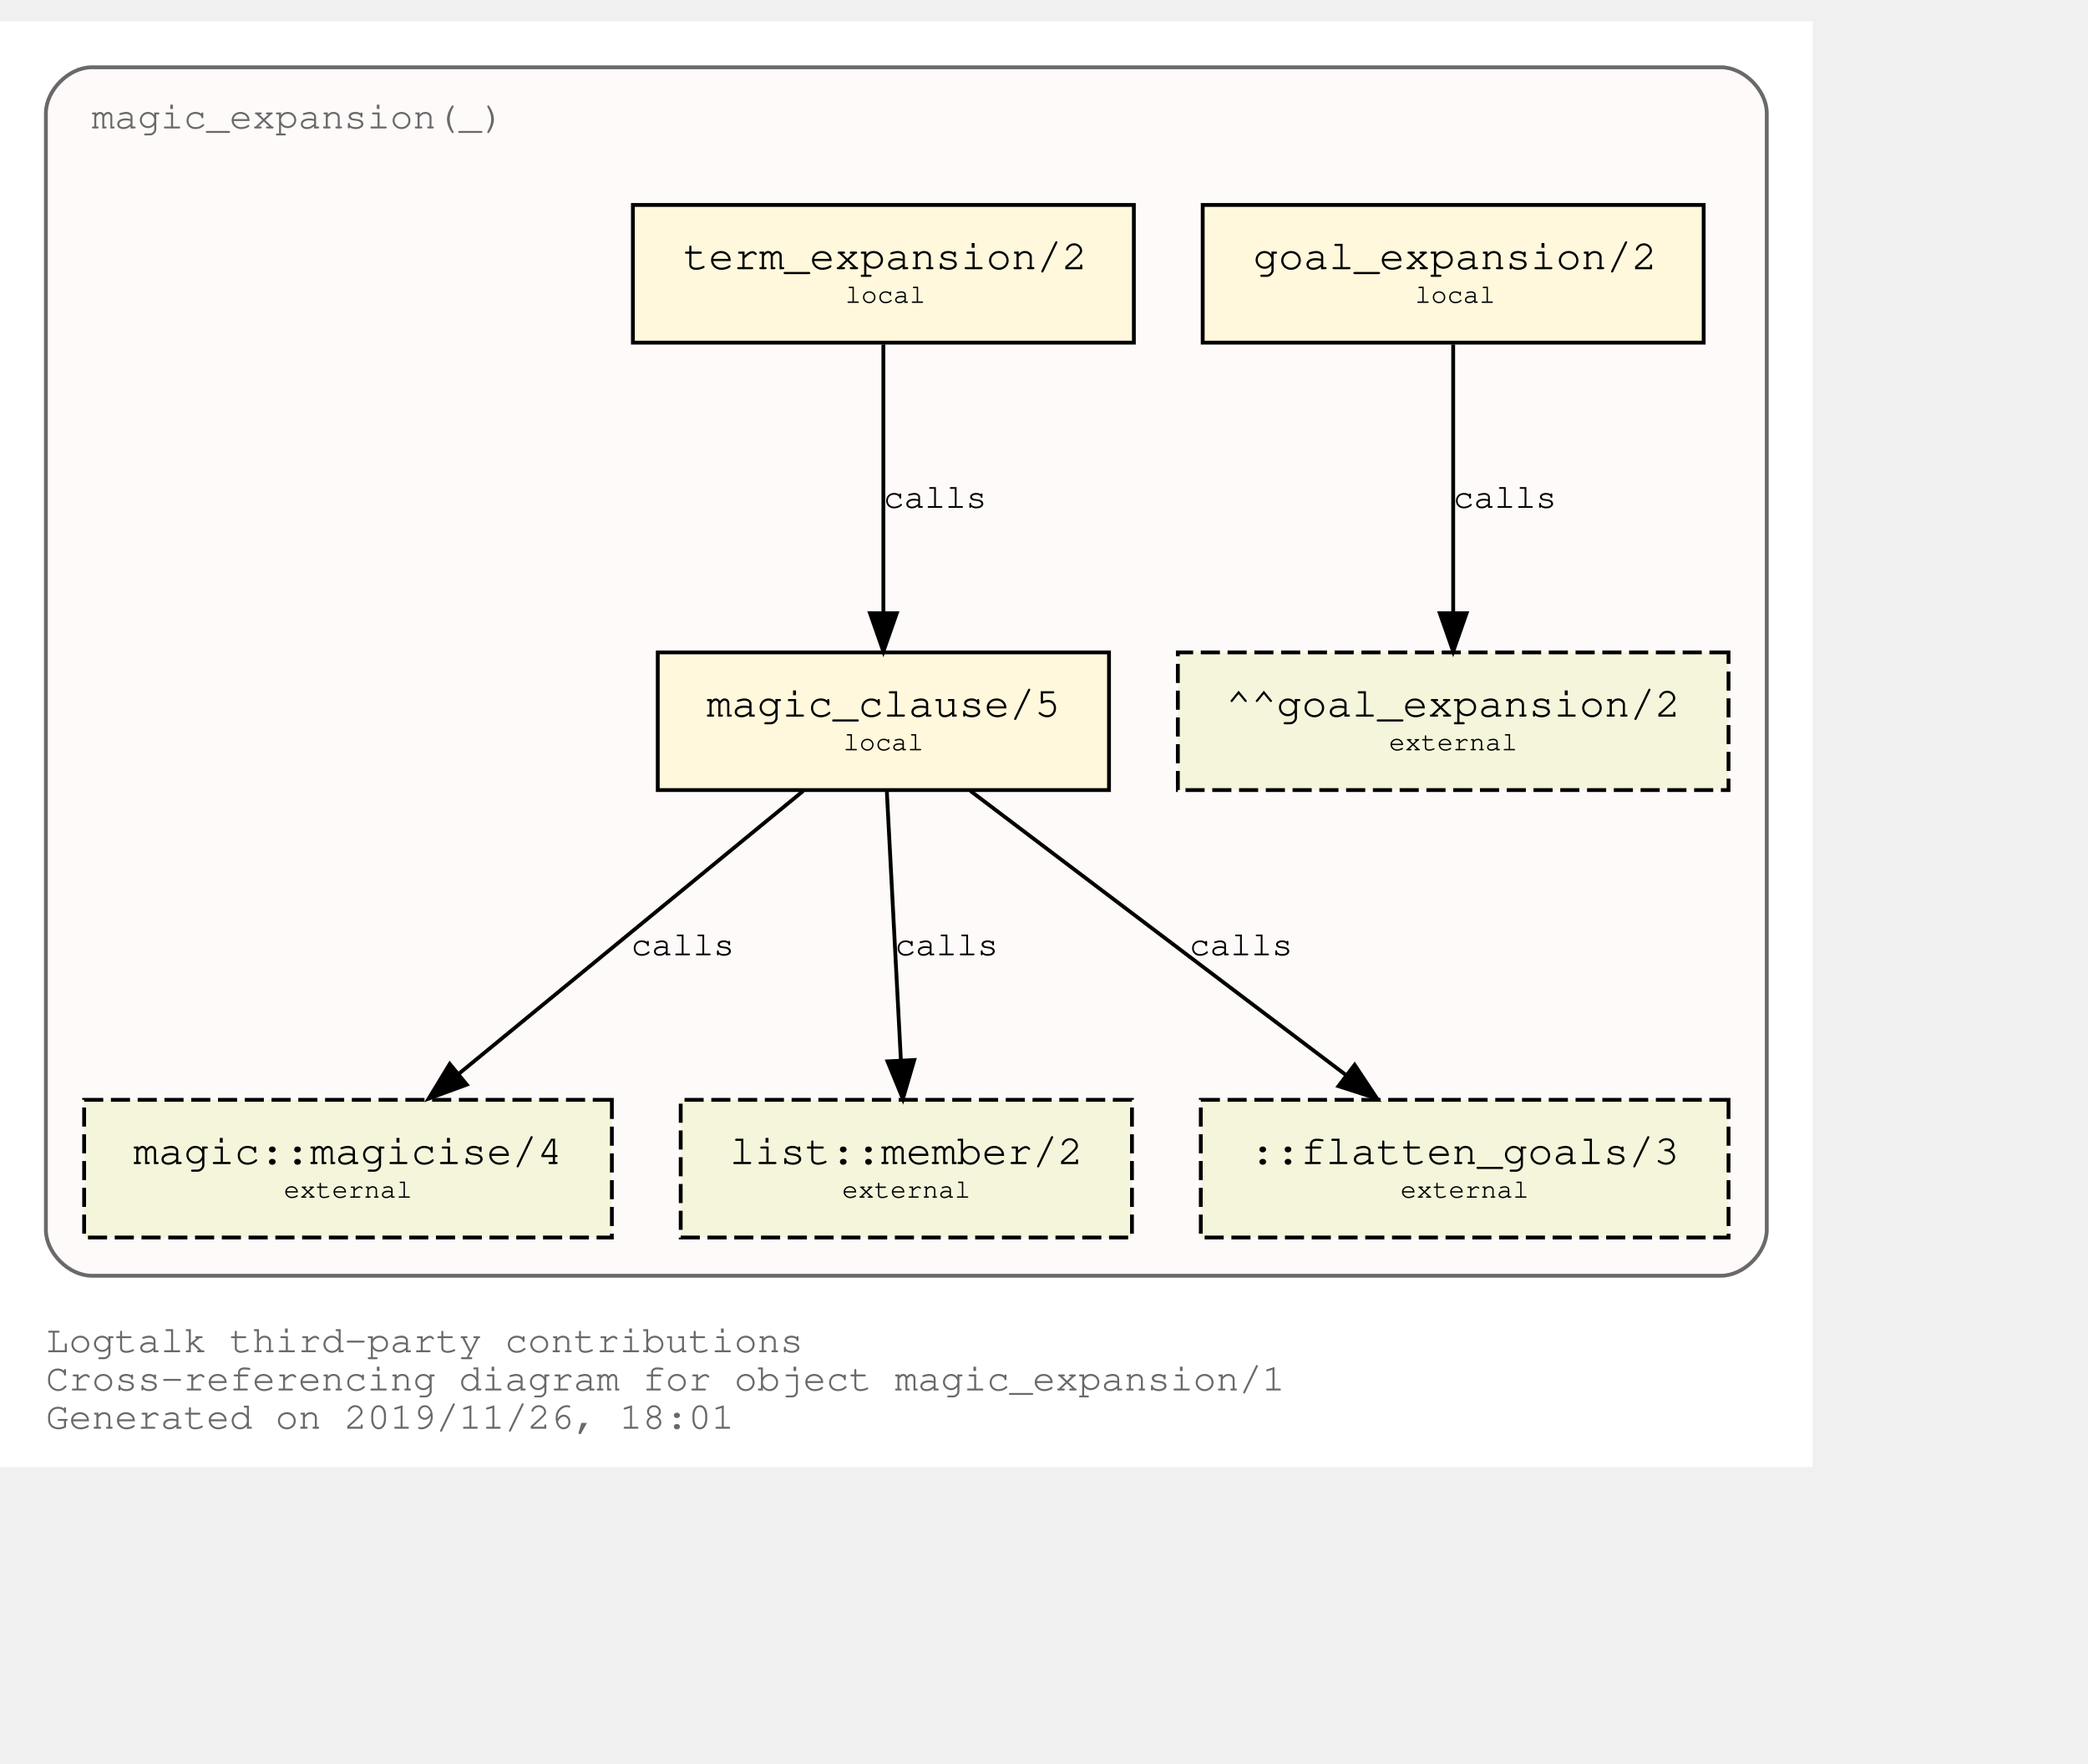
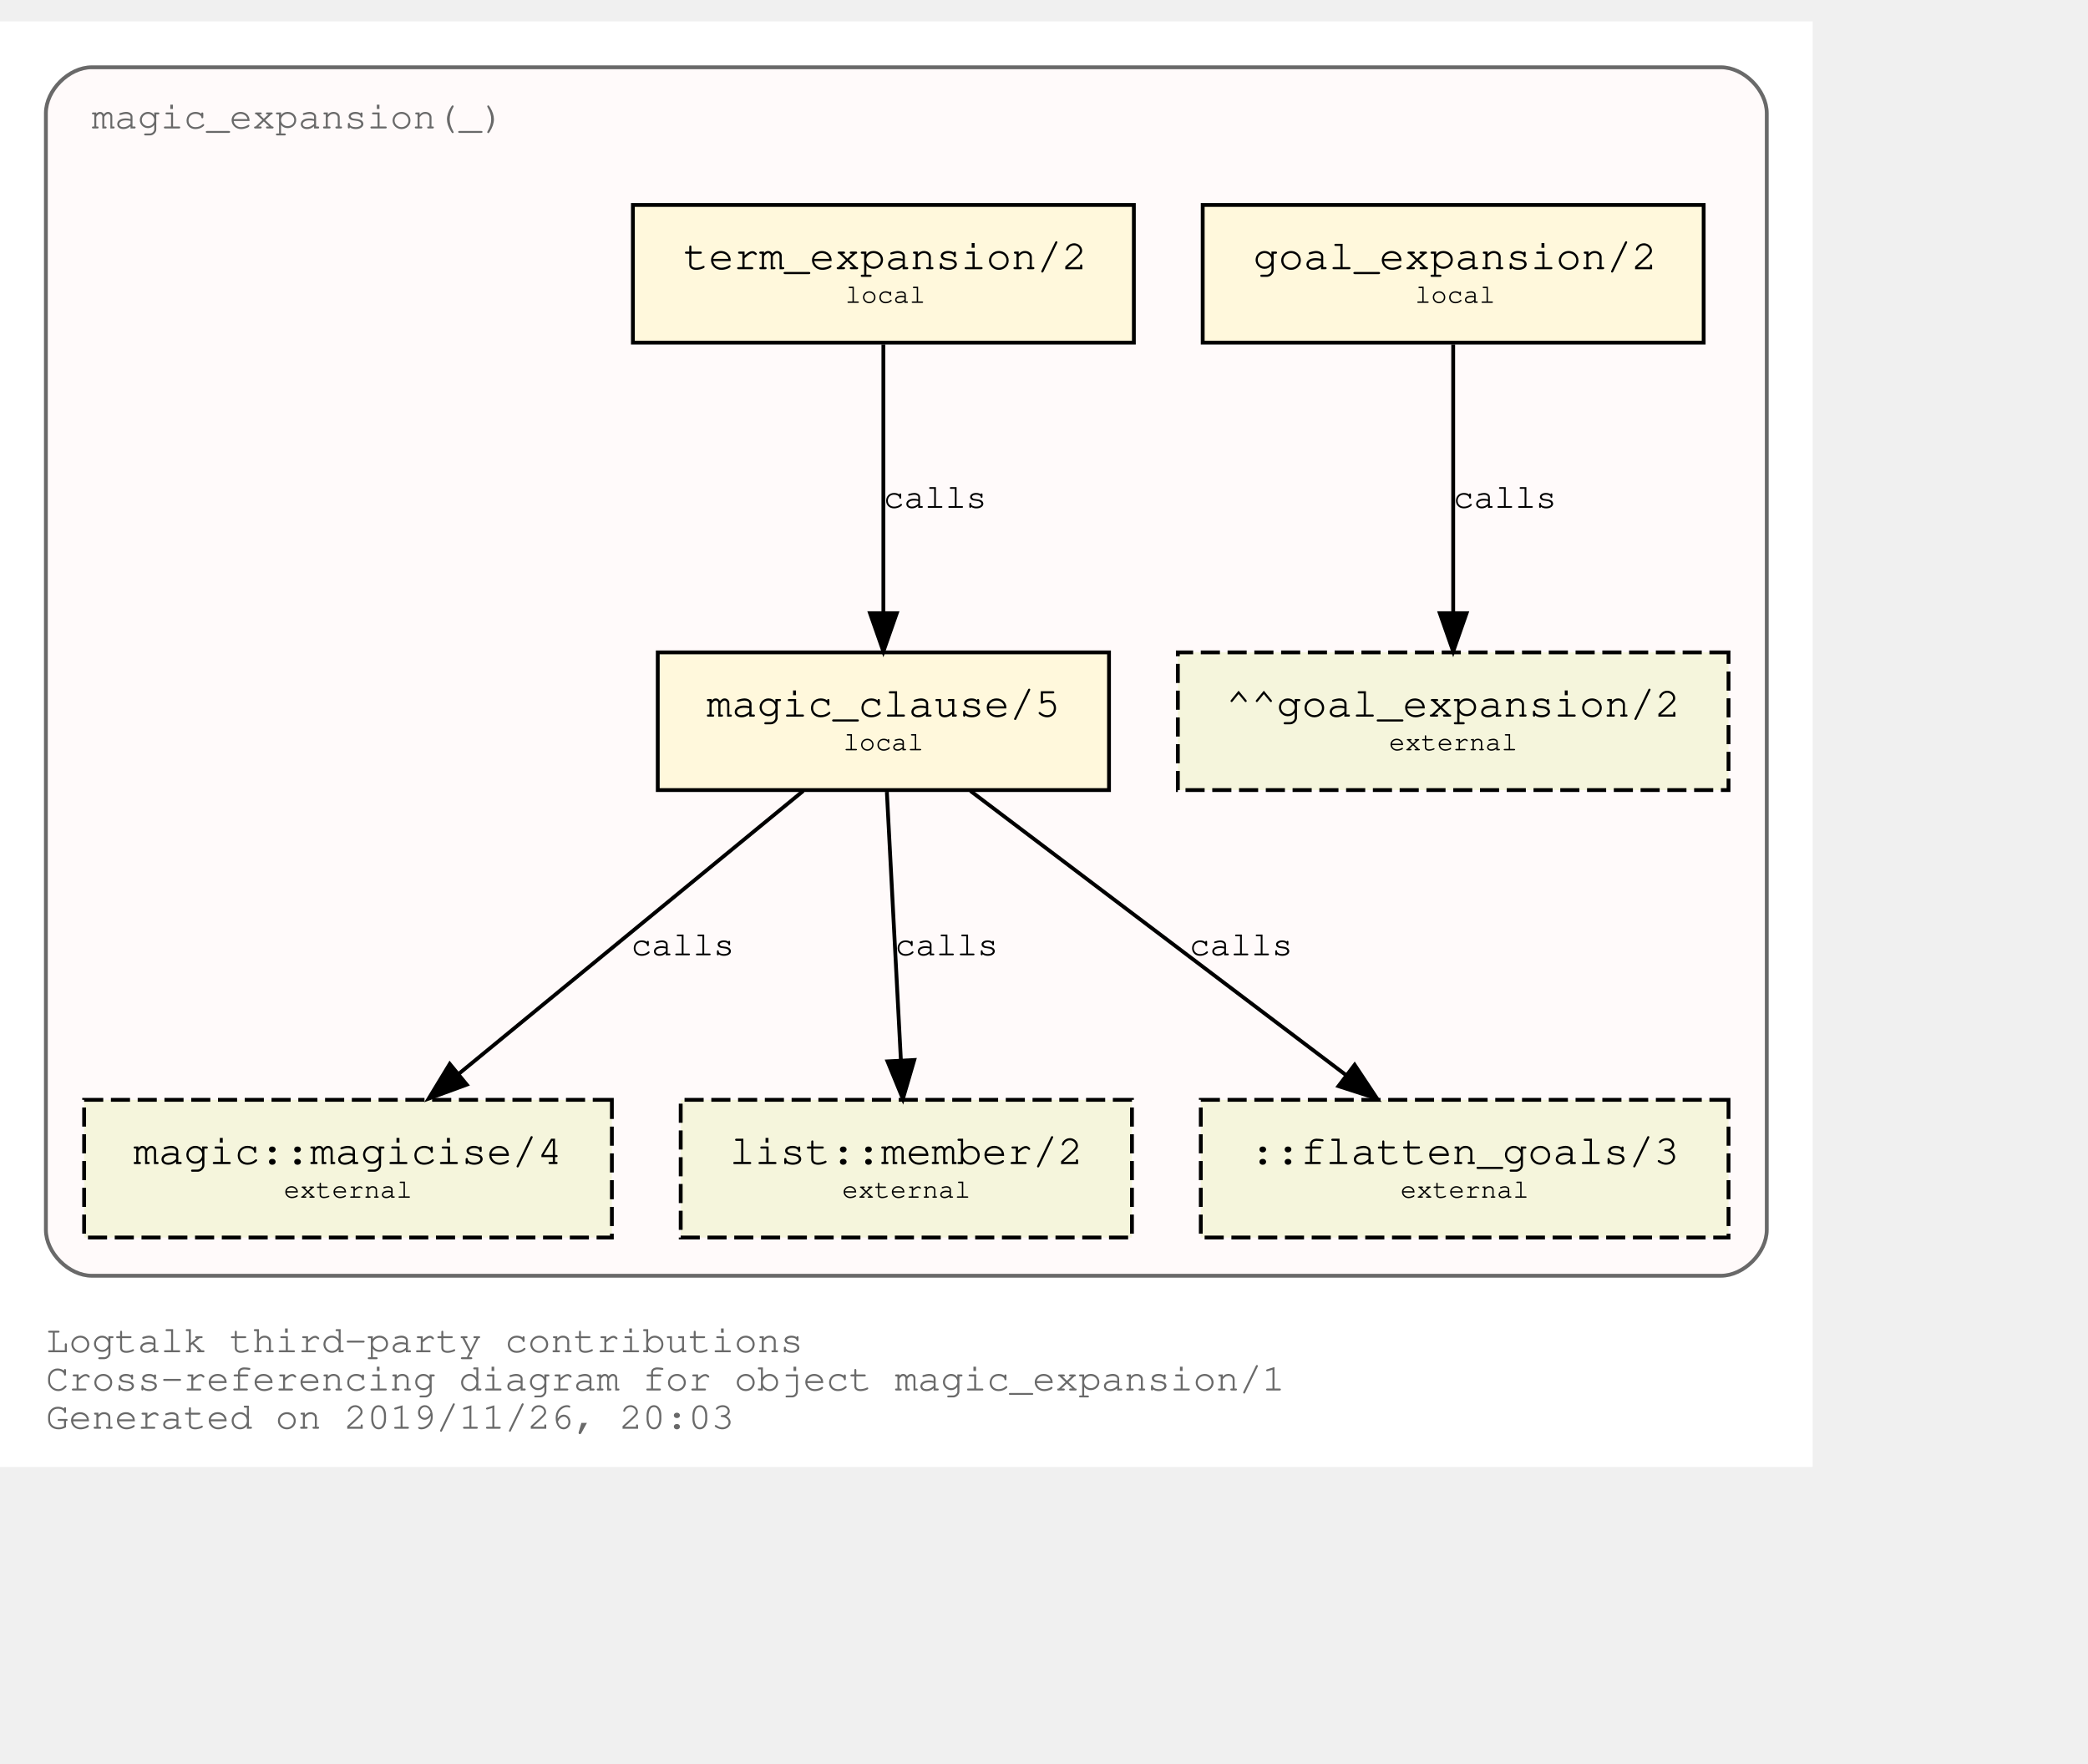
<svg xmlns="http://www.w3.org/2000/svg" xmlns:xlink="http://www.w3.org/1999/xlink" width="618pt" height="522pt" viewBox="72.00 72.00 546.00 450.00">
  <g id="graph0" class="graph" transform="scale(1 1) rotate(0) translate(76 446)">
    <polygon fill="white" stroke="transparent" points="-4,4 -4,-374 470,-374 470,4 -4,4" />
    <text text-anchor="start" x="8" y="-26" font-family="Courier,monospace" font-size="10.00" fill="dimgray">Logtalk third-party contributions</text>
    <text text-anchor="start" x="8" y="-16" font-family="Courier,monospace" font-size="10.00" fill="dimgray">Cross-referencing diagram for object magic_expansion/1</text>
-     <text text-anchor="start" x="8" y="-6" font-family="Courier,monospace" font-size="10.00" fill="dimgray">Generated on 2019/11/26, 18:01</text>
+     <text text-anchor="start" x="8" y="-6" font-family="Courier,monospace" font-size="10.00" fill="dimgray">Generated on 2019/11/26, 20:03</text>
    <g id="clust1" class="cluster">
      <g id="a_clust1">
        <a xlink:title="magic_expansion(_)">
          <path fill="snow" stroke="dimgray" d="M20,-46C20,-46 446,-46 446,-46 452,-46 458,-52 458,-58 458,-58 458,-350 458,-350 458,-356 452,-362 446,-362 446,-362 20,-362 20,-362 14,-362 8,-356 8,-350 8,-350 8,-58 8,-58 8,-52 14,-46 20,-46" />
          <g id="a_clust1_0">
-             <a xlink:href="https://github.com/LogtalkDotOrg/logtalk3/tree/08596abbdde4aafa85258c19972e44a6f572e61d/contributions/verdi_neruda/magic_expansion.lgt" xlink:title="https://github.com/LogtalkDotOrg/logtalk3/tree/08596abbdde4aafa85258c19972e44a6f572e61d/contributions/verdi_neruda/magic_expansion.lgt">
+             <a xlink:href="https://github.com/LogtalkDotOrg/logtalk3/tree/a35450b20ea08b24c0887a504e4bc71ec96a7ddf/contributions/verdi_neruda/magic_expansion.lgt" xlink:title="https://github.com/LogtalkDotOrg/logtalk3/tree/a35450b20ea08b24c0887a504e4bc71ec96a7ddf/contributions/verdi_neruda/magic_expansion.lgt">
              <text text-anchor="start" x="19.99" y="-346" font-family="Courier,monospace" font-size="10.00" fill="dimgray">magic_expansion(_)</text>
            </a>
          </g>
        </a>
      </g>
    </g>
    <g id="node1" class="node">
      <g id="a_node1">
-         <a xlink:href="https://github.com/LogtalkDotOrg/logtalk3/tree/08596abbdde4aafa85258c19972e44a6f572e61d/contributions/verdi_neruda/magic_expansion.lgt#L17" xlink:title="https://github.com/LogtalkDotOrg/logtalk3/tree/08596abbdde4aafa85258c19972e44a6f572e61d/contributions/verdi_neruda/magic_expansion.lgt#L17">
+         <a xlink:href="https://github.com/LogtalkDotOrg/logtalk3/tree/a35450b20ea08b24c0887a504e4bc71ec96a7ddf/contributions/verdi_neruda/magic_expansion.lgt#L17" xlink:title="https://github.com/LogtalkDotOrg/logtalk3/tree/a35450b20ea08b24c0887a504e4bc71ec96a7ddf/contributions/verdi_neruda/magic_expansion.lgt#L17">
          <polygon fill="cornsilk" stroke="black" points="441.5,-326 310.5,-326 310.5,-290 441.5,-290 441.5,-326" />
          <text text-anchor="start" x="318.8" y="-309.8" font-family="Courier,monospace" font-size="9.00"> </text>
          <text text-anchor="start" x="323.69" y="-309.2" font-family="Courier,monospace" font-size="11.00">goal_expansion/2</text>
          <text text-anchor="start" x="428.8" y="-309.8" font-family="Courier,monospace" font-size="9.00"> </text>
          <text text-anchor="start" x="318.8" y="-299.8" font-family="Courier,monospace" font-size="9.00"> </text>
          <text text-anchor="start" x="366" y="-300.4" font-family="Courier,monospace" font-size="7.00">local</text>
          <text text-anchor="start" x="428.8" y="-299.8" font-family="Courier,monospace" font-size="9.00"> </text>
        </a>
      </g>
    </g>
    <g id="node7" class="node">
      <polygon fill="beige" stroke="black" stroke-dasharray="5,2" points="448,-209 304,-209 304,-173 448,-173 448,-209" />
      <text text-anchor="start" x="311.8" y="-192.8" font-family="Courier,monospace" font-size="9.00"> </text>
      <text text-anchor="start" x="316.59" y="-192.2" font-family="Courier,monospace" font-size="11.00">^^goal_expansion/2</text>
      <text text-anchor="start" x="434.8" y="-192.8" font-family="Courier,monospace" font-size="9.00"> </text>
      <text text-anchor="start" x="311.8" y="-182.8" font-family="Courier,monospace" font-size="9.00"> </text>
      <text text-anchor="start" x="359.2" y="-183.4" font-family="Courier,monospace" font-size="7.00">external</text>
      <text text-anchor="start" x="434.8" y="-182.8" font-family="Courier,monospace" font-size="9.00"> </text>
    </g>
    <g id="edge3" class="edge">
      <g id="a_edge3">
-         <a xlink:href="https://github.com/LogtalkDotOrg/logtalk3/tree/08596abbdde4aafa85258c19972e44a6f572e61d/contributions/verdi_neruda/magic_expansion.lgt#L17" xlink:title="calls">
+         <a xlink:href="https://github.com/LogtalkDotOrg/logtalk3/tree/a35450b20ea08b24c0887a504e4bc71ec96a7ddf/contributions/verdi_neruda/magic_expansion.lgt#L17" xlink:title="calls">
          <path fill="none" stroke="black" d="M376,-289.53C376,-270.94 376,-241.24 376,-219.5" />
          <polygon fill="black" stroke="black" points="379.5,-219.25 376,-209.25 372.5,-219.25 379.5,-219.25" />
        </a>
      </g>
      <g id="a_edge3-label">
-         <a xlink:href="https://github.com/LogtalkDotOrg/logtalk3/tree/08596abbdde4aafa85258c19972e44a6f572e61d/contributions/verdi_neruda/magic_expansion.lgt#L17" xlink:title="https://github.com/LogtalkDotOrg/logtalk3/tree/08596abbdde4aafa85258c19972e44a6f572e61d/contributions/verdi_neruda/magic_expansion.lgt#L17">
+         <a xlink:href="https://github.com/LogtalkDotOrg/logtalk3/tree/a35450b20ea08b24c0887a504e4bc71ec96a7ddf/contributions/verdi_neruda/magic_expansion.lgt#L17" xlink:title="https://github.com/LogtalkDotOrg/logtalk3/tree/a35450b20ea08b24c0887a504e4bc71ec96a7ddf/contributions/verdi_neruda/magic_expansion.lgt#L17">
          <text text-anchor="start" x="376" y="-246.8" font-family="Courier,monospace" font-size="9.00">calls</text>
        </a>
      </g>
    </g>
    <g id="node2" class="node">
      <g id="a_node2">
-         <a xlink:href="https://github.com/LogtalkDotOrg/logtalk3/tree/08596abbdde4aafa85258c19972e44a6f572e61d/contributions/verdi_neruda/magic_expansion.lgt#L20" xlink:title="https://github.com/LogtalkDotOrg/logtalk3/tree/08596abbdde4aafa85258c19972e44a6f572e61d/contributions/verdi_neruda/magic_expansion.lgt#L20">
+         <a xlink:href="https://github.com/LogtalkDotOrg/logtalk3/tree/a35450b20ea08b24c0887a504e4bc71ec96a7ddf/contributions/verdi_neruda/magic_expansion.lgt#L20" xlink:title="https://github.com/LogtalkDotOrg/logtalk3/tree/a35450b20ea08b24c0887a504e4bc71ec96a7ddf/contributions/verdi_neruda/magic_expansion.lgt#L20">
          <polygon fill="cornsilk" stroke="black" points="292.5,-326 161.5,-326 161.5,-290 292.5,-290 292.5,-326" />
          <text text-anchor="start" x="169.8" y="-309.8" font-family="Courier,monospace" font-size="9.00"> </text>
          <text text-anchor="start" x="174.69" y="-309.2" font-family="Courier,monospace" font-size="11.00">term_expansion/2</text>
          <text text-anchor="start" x="279.8" y="-309.8" font-family="Courier,monospace" font-size="9.00"> </text>
          <text text-anchor="start" x="169.8" y="-299.8" font-family="Courier,monospace" font-size="9.00"> </text>
          <text text-anchor="start" x="217" y="-300.4" font-family="Courier,monospace" font-size="7.00">local</text>
          <text text-anchor="start" x="279.8" y="-299.8" font-family="Courier,monospace" font-size="9.00"> </text>
        </a>
      </g>
    </g>
    <g id="node3" class="node">
      <g id="a_node3">
-         <a xlink:href="https://github.com/LogtalkDotOrg/logtalk3/tree/08596abbdde4aafa85258c19972e44a6f572e61d/contributions/verdi_neruda/magic_expansion.lgt#L27" xlink:title="https://github.com/LogtalkDotOrg/logtalk3/tree/08596abbdde4aafa85258c19972e44a6f572e61d/contributions/verdi_neruda/magic_expansion.lgt#L27">
+         <a xlink:href="https://github.com/LogtalkDotOrg/logtalk3/tree/a35450b20ea08b24c0887a504e4bc71ec96a7ddf/contributions/verdi_neruda/magic_expansion.lgt#L27" xlink:title="https://github.com/LogtalkDotOrg/logtalk3/tree/a35450b20ea08b24c0887a504e4bc71ec96a7ddf/contributions/verdi_neruda/magic_expansion.lgt#L27">
          <polygon fill="cornsilk" stroke="black" points="286,-209 168,-209 168,-173 286,-173 286,-209" />
          <text text-anchor="start" x="175.8" y="-192.8" font-family="Courier,monospace" font-size="9.00"> </text>
          <text text-anchor="start" x="180.79" y="-192.2" font-family="Courier,monospace" font-size="11.00">magic_clause/5</text>
          <text text-anchor="start" x="272.8" y="-192.8" font-family="Courier,monospace" font-size="9.00"> </text>
          <text text-anchor="start" x="175.8" y="-182.8" font-family="Courier,monospace" font-size="9.00"> </text>
          <text text-anchor="start" x="216.5" y="-183.4" font-family="Courier,monospace" font-size="7.00">local</text>
          <text text-anchor="start" x="272.8" y="-182.8" font-family="Courier,monospace" font-size="9.00"> </text>
        </a>
      </g>
    </g>
    <g id="edge1" class="edge">
      <g id="a_edge1">
-         <a xlink:href="https://github.com/LogtalkDotOrg/logtalk3/tree/08596abbdde4aafa85258c19972e44a6f572e61d/contributions/verdi_neruda/magic_expansion.lgt#L20" xlink:title="calls">
+         <a xlink:href="https://github.com/LogtalkDotOrg/logtalk3/tree/a35450b20ea08b24c0887a504e4bc71ec96a7ddf/contributions/verdi_neruda/magic_expansion.lgt#L20" xlink:title="calls">
          <path fill="none" stroke="black" d="M227,-289.53C227,-270.94 227,-241.24 227,-219.5" />
          <polygon fill="black" stroke="black" points="230.5,-219.25 227,-209.25 223.5,-219.25 230.5,-219.25" />
        </a>
      </g>
      <g id="a_edge1-label">
-         <a xlink:href="https://github.com/LogtalkDotOrg/logtalk3/tree/08596abbdde4aafa85258c19972e44a6f572e61d/contributions/verdi_neruda/magic_expansion.lgt#L20" xlink:title="https://github.com/LogtalkDotOrg/logtalk3/tree/08596abbdde4aafa85258c19972e44a6f572e61d/contributions/verdi_neruda/magic_expansion.lgt#L20">
+         <a xlink:href="https://github.com/LogtalkDotOrg/logtalk3/tree/a35450b20ea08b24c0887a504e4bc71ec96a7ddf/contributions/verdi_neruda/magic_expansion.lgt#L20" xlink:title="https://github.com/LogtalkDotOrg/logtalk3/tree/a35450b20ea08b24c0887a504e4bc71ec96a7ddf/contributions/verdi_neruda/magic_expansion.lgt#L20">
          <text text-anchor="start" x="227" y="-246.8" font-family="Courier,monospace" font-size="9.00">calls</text>
        </a>
      </g>
    </g>
    <g id="node4" class="node">
      <g id="a_node4">
        <a xlink:href="https://logtalk.org/library/magic_0.html#magicise/4" xlink:title="https://logtalk.org/library/magic_0.html#magicise/4">
          <polygon fill="beige" stroke="black" stroke-dasharray="5,2" points="156,-92 18,-92 18,-56 156,-56 156,-92" />
          <text text-anchor="start" x="25.8" y="-75.8" font-family="Courier,monospace" font-size="9.00"> </text>
          <text text-anchor="start" x="30.89" y="-75.2" font-family="Courier,monospace" font-size="11.00">magic::magicise/4</text>
          <text text-anchor="start" x="142.8" y="-75.8" font-family="Courier,monospace" font-size="9.00"> </text>
          <text text-anchor="start" x="25.8" y="-65.8" font-family="Courier,monospace" font-size="9.00"> </text>
          <text text-anchor="start" x="70.2" y="-66.4" font-family="Courier,monospace" font-size="7.00">external</text>
          <text text-anchor="start" x="142.8" y="-65.8" font-family="Courier,monospace" font-size="9.00"> </text>
        </a>
      </g>
    </g>
    <g id="edge4" class="edge">
      <g id="a_edge4">
-         <a xlink:href="https://github.com/LogtalkDotOrg/logtalk3/tree/08596abbdde4aafa85258c19972e44a6f572e61d/contributions/verdi_neruda/magic_expansion.lgt#L27" xlink:title="calls">
+         <a xlink:href="https://github.com/LogtalkDotOrg/logtalk3/tree/a35450b20ea08b24c0887a504e4bc71ec96a7ddf/contributions/verdi_neruda/magic_expansion.lgt#L27" xlink:title="calls">
          <path fill="none" stroke="black" d="M206.04,-172.78C182.12,-153.14 142.85,-120.88 116,-98.83" />
          <polygon fill="black" stroke="black" points="118.05,-95.98 108.1,-92.33 113.61,-101.39 118.05,-95.98" />
        </a>
      </g>
      <g id="a_edge4-label">
-         <a xlink:href="https://github.com/LogtalkDotOrg/logtalk3/tree/08596abbdde4aafa85258c19972e44a6f572e61d/contributions/verdi_neruda/magic_expansion.lgt#L27" xlink:title="https://github.com/LogtalkDotOrg/logtalk3/tree/08596abbdde4aafa85258c19972e44a6f572e61d/contributions/verdi_neruda/magic_expansion.lgt#L27">
+         <a xlink:href="https://github.com/LogtalkDotOrg/logtalk3/tree/a35450b20ea08b24c0887a504e4bc71ec96a7ddf/contributions/verdi_neruda/magic_expansion.lgt#L27" xlink:title="https://github.com/LogtalkDotOrg/logtalk3/tree/a35450b20ea08b24c0887a504e4bc71ec96a7ddf/contributions/verdi_neruda/magic_expansion.lgt#L27">
          <text text-anchor="start" x="161" y="-129.8" font-family="Courier,monospace" font-size="9.00">calls</text>
        </a>
      </g>
    </g>
    <g id="node5" class="node">
      <g id="a_node5">
        <a xlink:href="https://logtalk.org/library/listp_0.html#member/2" xlink:title="https://logtalk.org/library/listp_0.html#member/2">
          <polygon fill="beige" stroke="black" stroke-dasharray="5,2" points="292,-92 174,-92 174,-56 292,-56 292,-92" />
          <text text-anchor="start" x="181.8" y="-75.8" font-family="Courier,monospace" font-size="9.00"> </text>
          <text text-anchor="start" x="186.79" y="-75.2" font-family="Courier,monospace" font-size="11.00">list::member/2</text>
          <text text-anchor="start" x="278.8" y="-75.8" font-family="Courier,monospace" font-size="9.00"> </text>
          <text text-anchor="start" x="181.8" y="-65.8" font-family="Courier,monospace" font-size="9.00"> </text>
          <text text-anchor="start" x="216.2" y="-66.4" font-family="Courier,monospace" font-size="7.00">external</text>
          <text text-anchor="start" x="278.8" y="-65.8" font-family="Courier,monospace" font-size="9.00"> </text>
        </a>
      </g>
    </g>
    <g id="edge5" class="edge">
      <g id="a_edge5">
-         <a xlink:href="https://github.com/LogtalkDotOrg/logtalk3/tree/08596abbdde4aafa85258c19972e44a6f572e61d/contributions/verdi_neruda/magic_expansion.lgt#L27" xlink:title="calls">
+         <a xlink:href="https://github.com/LogtalkDotOrg/logtalk3/tree/a35450b20ea08b24c0887a504e4bc71ec96a7ddf/contributions/verdi_neruda/magic_expansion.lgt#L27" xlink:title="calls">
          <path fill="none" stroke="black" d="M227.91,-172.53C228.88,-153.94 230.43,-124.24 231.57,-102.5" />
          <polygon fill="black" stroke="black" points="235.07,-102.42 232.1,-92.25 228.08,-102.06 235.07,-102.42" />
        </a>
      </g>
      <g id="a_edge5-label">
-         <a xlink:href="https://github.com/LogtalkDotOrg/logtalk3/tree/08596abbdde4aafa85258c19972e44a6f572e61d/contributions/verdi_neruda/magic_expansion.lgt#L27" xlink:title="https://github.com/LogtalkDotOrg/logtalk3/tree/08596abbdde4aafa85258c19972e44a6f572e61d/contributions/verdi_neruda/magic_expansion.lgt#L27">
+         <a xlink:href="https://github.com/LogtalkDotOrg/logtalk3/tree/a35450b20ea08b24c0887a504e4bc71ec96a7ddf/contributions/verdi_neruda/magic_expansion.lgt#L27" xlink:title="https://github.com/LogtalkDotOrg/logtalk3/tree/a35450b20ea08b24c0887a504e4bc71ec96a7ddf/contributions/verdi_neruda/magic_expansion.lgt#L27">
          <text text-anchor="start" x="230" y="-129.8" font-family="Courier,monospace" font-size="9.00">calls</text>
        </a>
      </g>
    </g>
    <g id="node6" class="node">
      <polygon fill="beige" stroke="black" stroke-dasharray="5,2" points="448,-92 310,-92 310,-56 448,-56 448,-92" />
      <text text-anchor="start" x="317.8" y="-75.8" font-family="Courier,monospace" font-size="9.00"> </text>
      <text text-anchor="start" x="322.89" y="-75.2" font-family="Courier,monospace" font-size="11.00">::flatten_goals/3</text>
      <text text-anchor="start" x="434.8" y="-75.8" font-family="Courier,monospace" font-size="9.00"> </text>
      <text text-anchor="start" x="317.8" y="-65.8" font-family="Courier,monospace" font-size="9.00"> </text>
      <text text-anchor="start" x="362.2" y="-66.4" font-family="Courier,monospace" font-size="7.00">external</text>
      <text text-anchor="start" x="434.8" y="-65.8" font-family="Courier,monospace" font-size="9.00"> </text>
    </g>
    <g id="edge2" class="edge">
      <g id="a_edge2">
-         <a xlink:href="https://github.com/LogtalkDotOrg/logtalk3/tree/08596abbdde4aafa85258c19972e44a6f572e61d/contributions/verdi_neruda/magic_expansion.lgt#L27" xlink:title="calls">
+         <a xlink:href="https://github.com/LogtalkDotOrg/logtalk3/tree/a35450b20ea08b24c0887a504e4bc71ec96a7ddf/contributions/verdi_neruda/magic_expansion.lgt#L27" xlink:title="calls">
          <path fill="none" stroke="black" d="M249.76,-172.78C275.84,-153.05 318.73,-120.6 347.89,-98.54" />
          <polygon fill="black" stroke="black" points="350.23,-101.16 356.09,-92.33 346,-95.58 350.23,-101.16" />
        </a>
      </g>
      <g id="a_edge2-label">
-         <a xlink:href="https://github.com/LogtalkDotOrg/logtalk3/tree/08596abbdde4aafa85258c19972e44a6f572e61d/contributions/verdi_neruda/magic_expansion.lgt#L27" xlink:title="https://github.com/LogtalkDotOrg/logtalk3/tree/08596abbdde4aafa85258c19972e44a6f572e61d/contributions/verdi_neruda/magic_expansion.lgt#L27">
+         <a xlink:href="https://github.com/LogtalkDotOrg/logtalk3/tree/a35450b20ea08b24c0887a504e4bc71ec96a7ddf/contributions/verdi_neruda/magic_expansion.lgt#L27" xlink:title="https://github.com/LogtalkDotOrg/logtalk3/tree/a35450b20ea08b24c0887a504e4bc71ec96a7ddf/contributions/verdi_neruda/magic_expansion.lgt#L27">
          <text text-anchor="start" x="307" y="-129.8" font-family="Courier,monospace" font-size="9.00">calls</text>
        </a>
      </g>
    </g>
  </g>
</svg>
